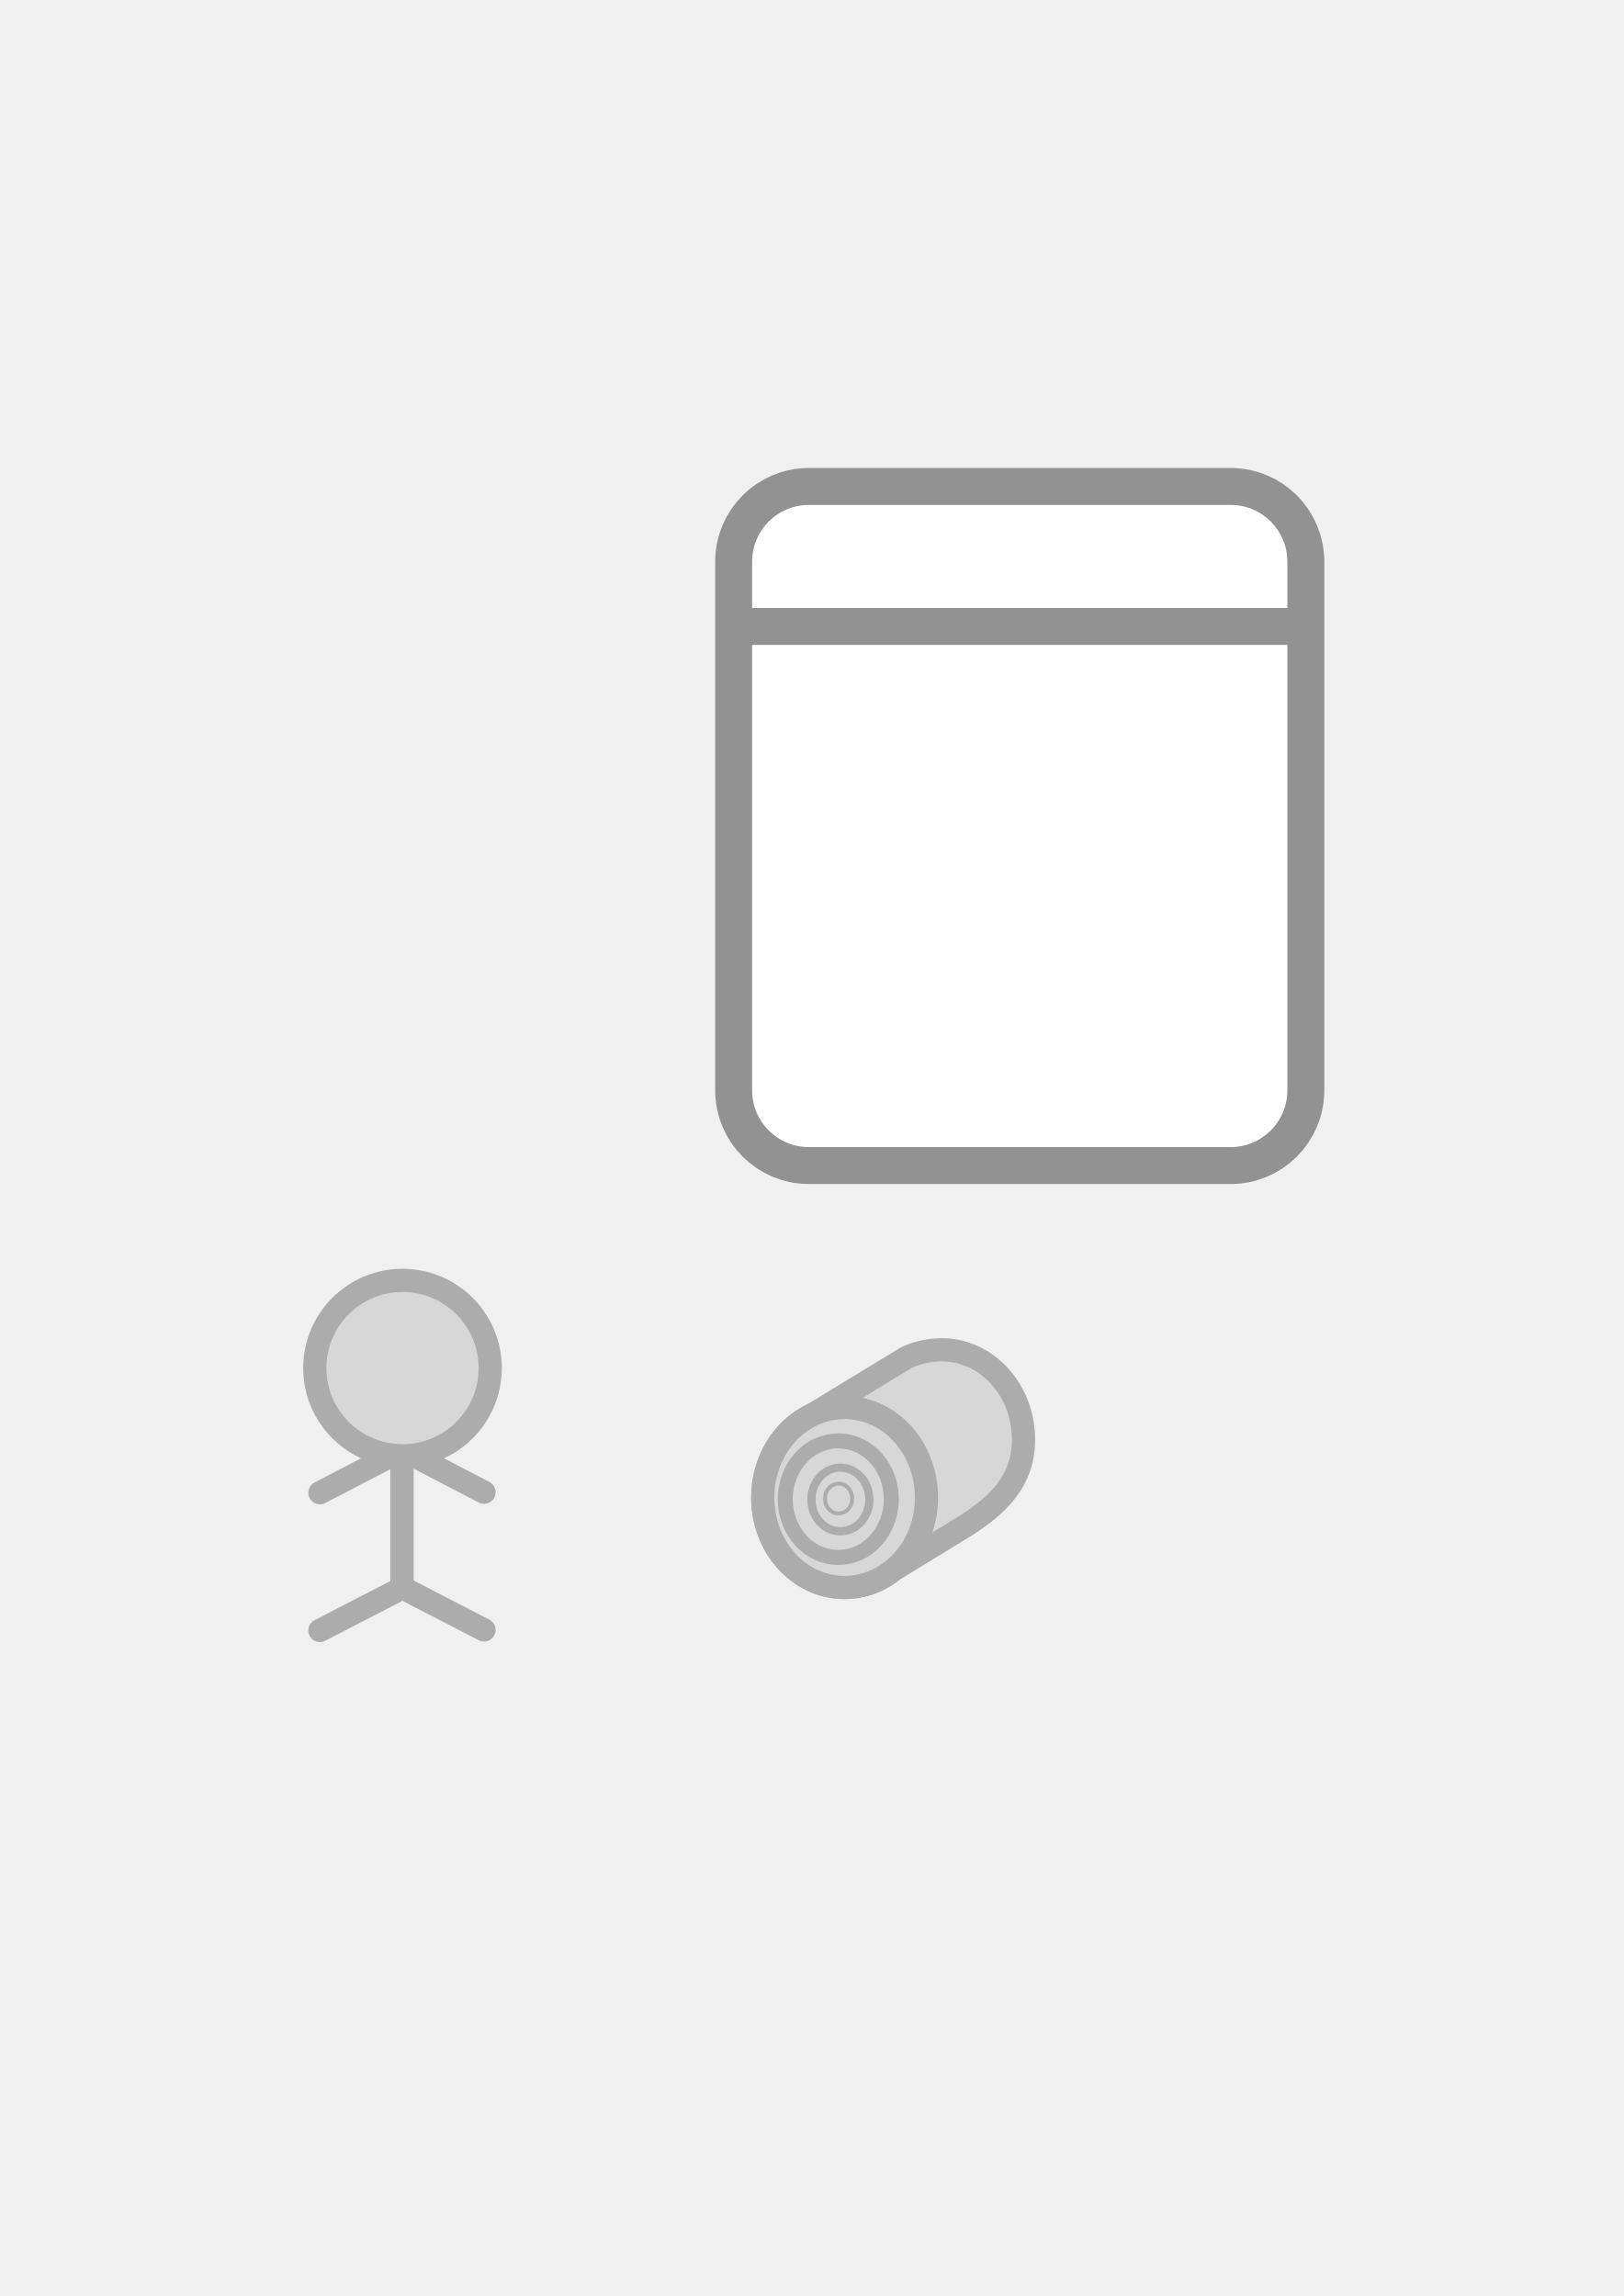
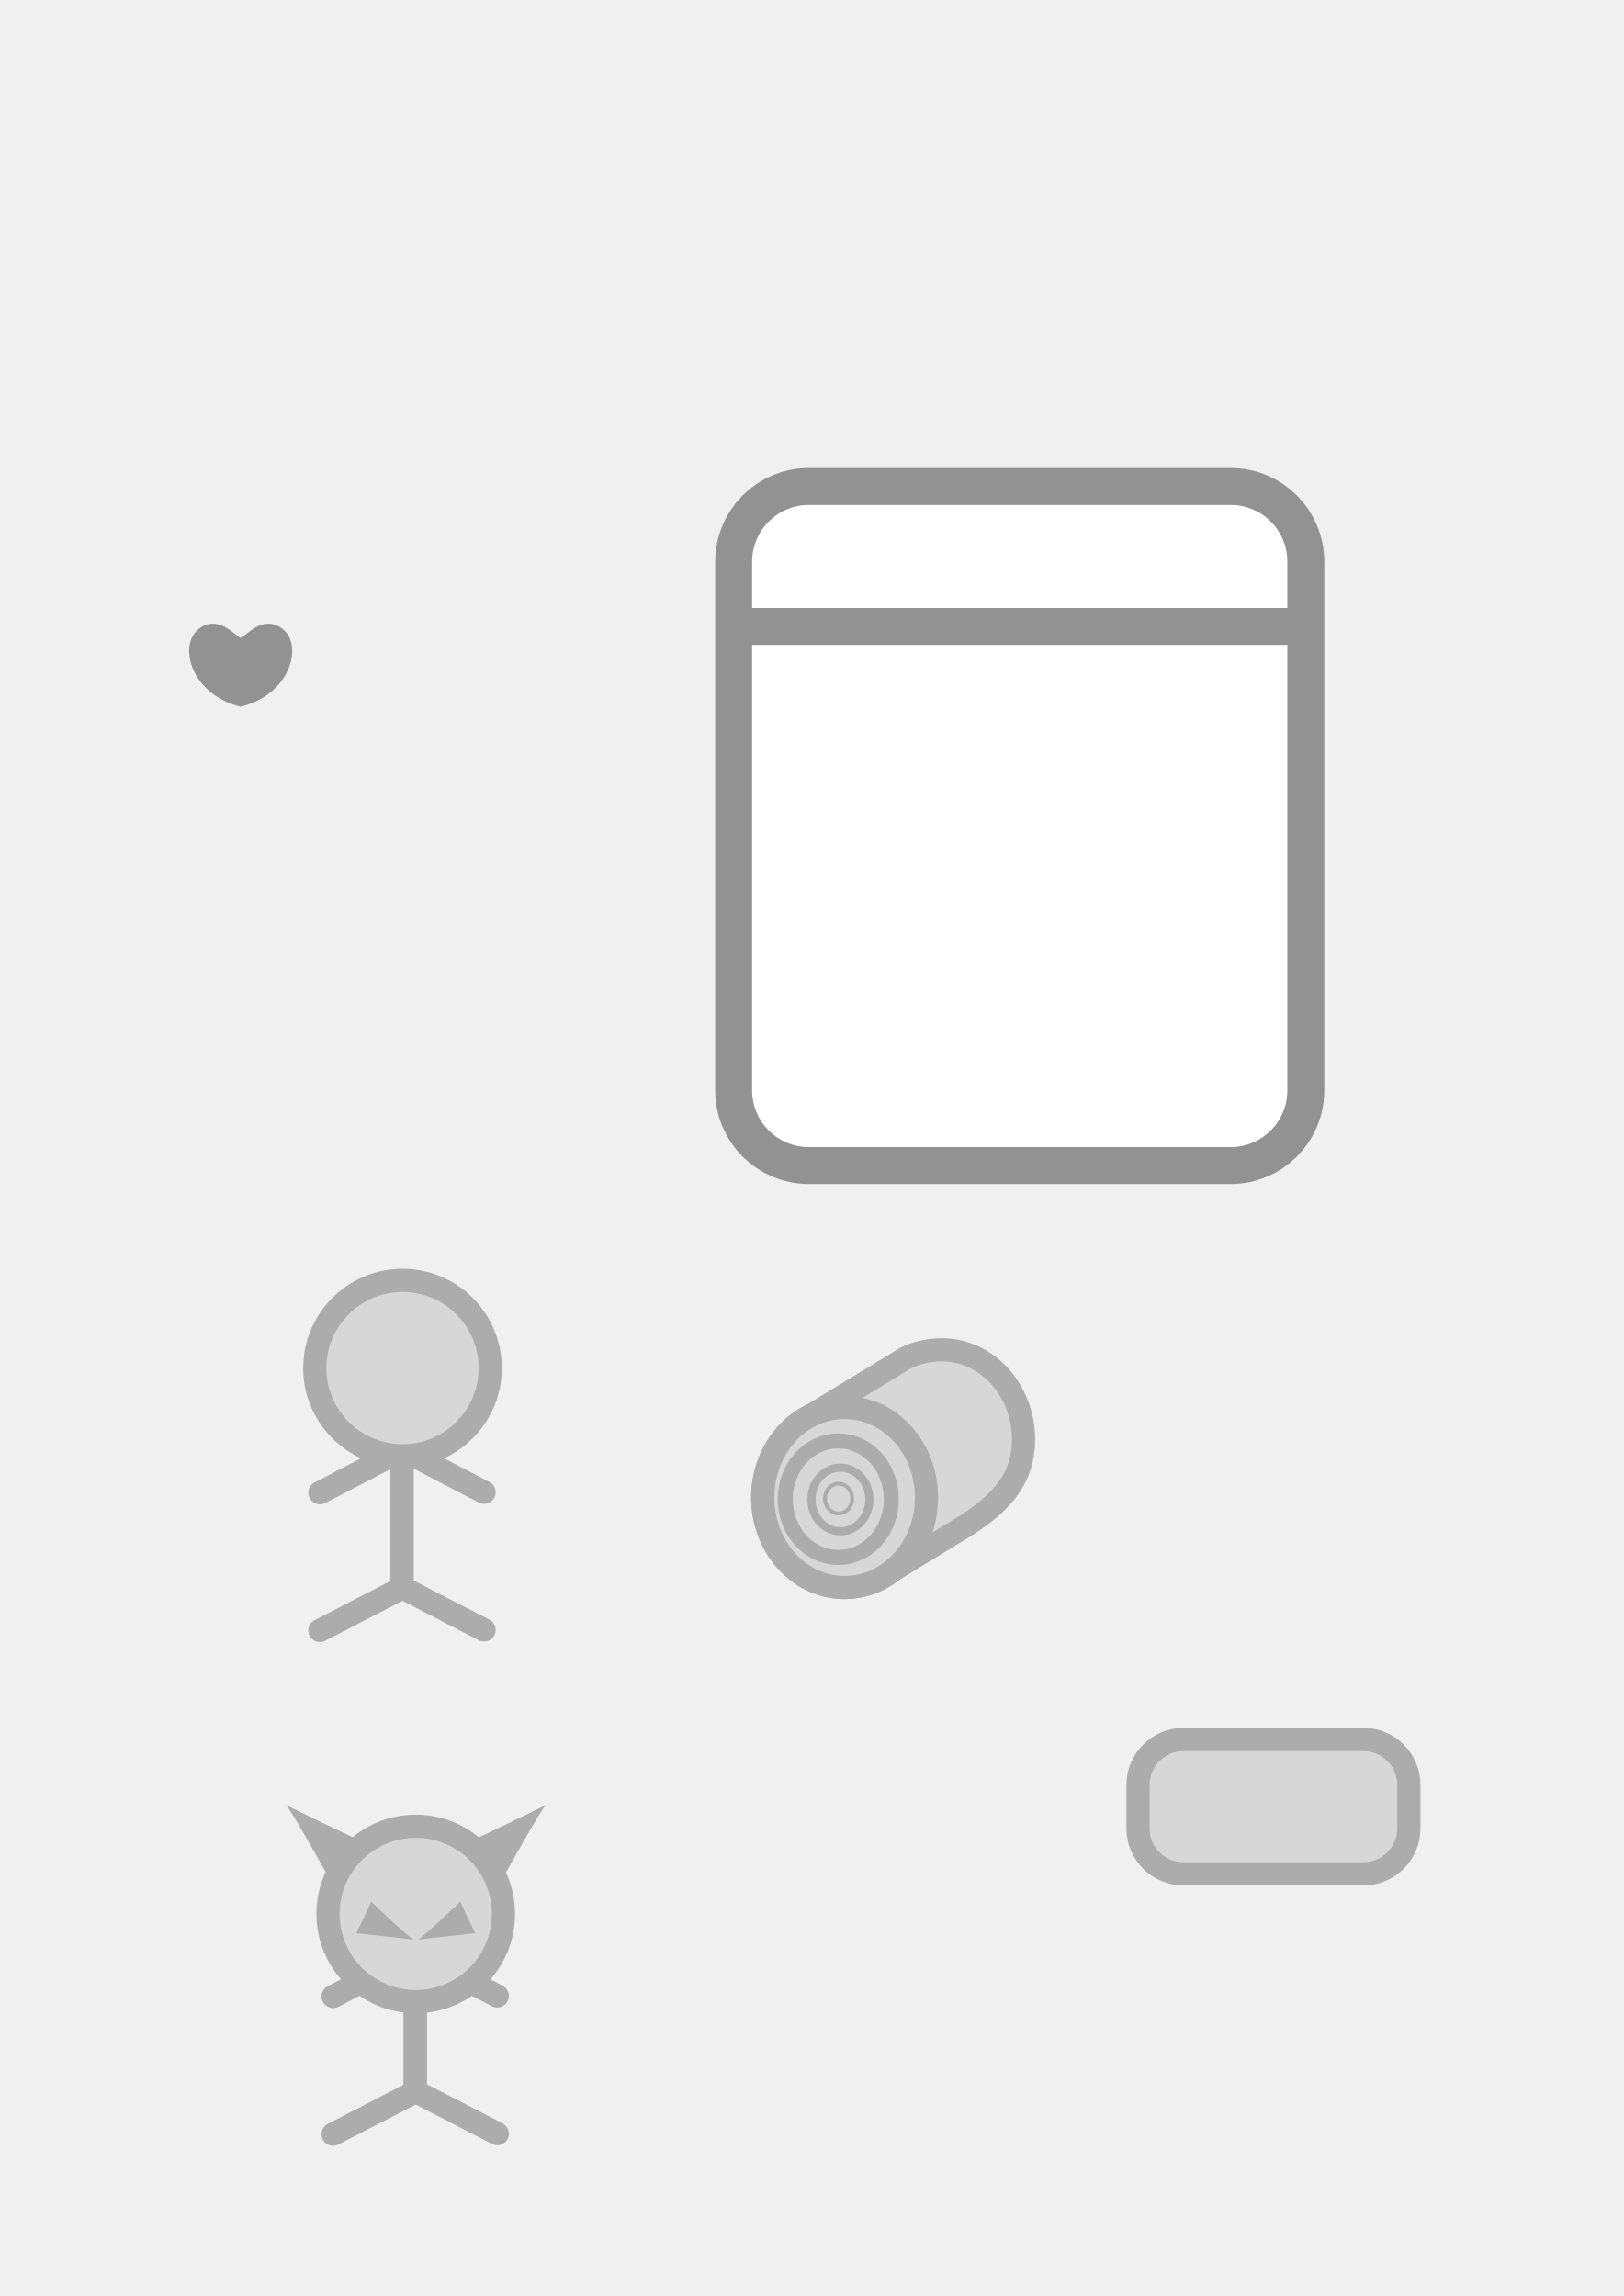
<svg xmlns="http://www.w3.org/2000/svg" width="210mm" height="297mm" viewBox="0 0 210 297" version="1.1" id="svg5">
  <defs id="defs2" />
  <g id="layer1">
    <rect style="fill:none;stroke:none;stroke-width:1.698;stroke-linecap:butt;stroke-dasharray:none;stroke-opacity:1;paint-order:markers stroke fill;stop-color:#000000" id="rect1391" width="52.212" height="51.799" x="26.163" y="162.426" rx="0" ry="0" />
    <rect style="fill:none;stroke:none;stroke-width:1.698;stroke-linecap:butt;stroke-dasharray:none;stroke-opacity:1;paint-order:markers stroke fill;stop-color:#000000" id="rect1391-9" width="52.212" height="51.799" x="89.407" y="164.077" rx="0" ry="0" />
    <rect style="fill:#ffffff;fill-opacity:1;stroke:#929292;stroke-width:9.553;stroke-linecap:round;stroke-dasharray:none;stroke-opacity:1;paint-order:markers stroke fill;stop-color:#000000" id="rect184" width="69.222" height="83.067" x="97.276" y="65.315" ry="7.328" />
    <rect style="fill:#ffffff;fill-opacity:1;stroke:#929292;stroke-width:9.553;stroke-linecap:round;stroke-dasharray:none;stroke-opacity:1;paint-order:markers stroke fill;stop-color:#000000" id="rect184-3" width="300" height="300" x="229.494" y="27.305" ry="7.328" />
    <path id="rect184-7" style="fill:#ffffff;stroke:#929292;stroke-width:4.776;stroke-linecap:round;stroke-dasharray:none;paint-order:markers stroke fill;stop-color:#000000" d="M 97.276,81.032 H 168.685" />
    <path style="fill:none;stroke:none;stroke-width:7.286;stroke-linecap:butt;stroke-linejoin:miter;stroke-dasharray:none;stroke-opacity:1" d="M 24.89,57.556 H 80.908" id="path3944" />
    <g id="g1337" transform="translate(5.874675,37.39256)">
      <path style="fill:none;stroke:#acacac;stroke-width:3;stroke-linecap:round;stroke-linejoin:miter;stroke-dasharray:none;stroke-opacity:1" d="m 35.5,155.704 10.607,-5.524 v 17.855 l -10.607,5.481" id="path344" />
      <path style="fill:none;stroke:#acacac;stroke-width:3;stroke-linecap:round;stroke-linejoin:miter;stroke-dasharray:none;stroke-opacity:1" d="M 56.727,155.635 46.121,150.111 v 17.855 l 10.607,5.481" id="path344-3" />
      <circle style="fill:#d7d7d7;stroke:#acacac;stroke-width:6;stroke-linecap:round;stroke-dasharray:none;paint-order:markers stroke fill;stop-color:#000000" id="path288" cx="46.183" cy="139.575" r="9.844" />
    </g>
+     <rect style="fill:none;stroke:none;stroke-width:1.698;stroke-linecap:butt;stroke-dasharray:none;stroke-opacity:1;paint-order:markers stroke fill;stop-color:#000000" id="rect1391-3" width="52.212" height="51.799" x="27.874" y="227.584" rx="0" ry="0" />
+     <g id="g1337-6" transform="translate(7.585036,102.551)">
+       <path style="fill:none;stroke:#acacac;stroke-width:3;stroke-linecap:round;stroke-linejoin:miter;stroke-dasharray:none;stroke-opacity:1" d="m 35.5,155.704 10.607,-5.524 v 17.855 l -10.607,5.481" id="path344-7" />
+       <path style="fill:none;stroke:#acacac;stroke-width:3;stroke-linecap:round;stroke-linejoin:miter;stroke-dasharray:none;stroke-opacity:1" d="M 56.727,155.635 46.121,150.111 v 17.855 l 10.607,5.481" id="path344-3-5" />
+       <circle style="fill:#d7d7d7;stroke:#acacac;stroke-width:6;stroke-linecap:round;stroke-dasharray:none;paint-order:markers stroke fill;stop-color:#000000" id="path288-3" cx="46.183" cy="145.028" r="9.844" />
+       <g id="g1376" transform="translate(0.5980098,1.796865)">
+         <path style="fill:#acacac;fill-opacity:1;stroke:none;stroke-width:0.358px;stroke-linecap:butt;stroke-linejoin:miter;stroke-opacity:1" d="m 39.784,141.61 c 0,0.317 -1.9,4.117 -1.9,4.117 0,0 7.918,0.845 7.496,0.845 -0.422,0 -5.595,-4.962 -5.595,-4.962 z" id="path515" />
+         <path style="fill:#acacac;fill-opacity:1;stroke:none;stroke-width:0.358px;stroke-linecap:butt;stroke-linejoin:miter;stroke-opacity:1" d="m 51.386,141.61 c 0,0.317 1.9,4.117 1.9,4.117 0,0 -7.918,0.845 -7.496,0.845 0.422,0 5.595,-4.962 5.595,-4.962 z" id="path515-5" />
+       </g>
+       <g id="g1376-6" transform="translate(0.5980098,-16.17178)">
+         <path style="fill:#acacac;fill-opacity:1;stroke:none;stroke-width:0.358px;stroke-linecap:butt;stroke-linejoin:miter;stroke-opacity:1" d="m 34.118,156.109 c 0.082,-0.306 3.682,-4.657 3.682,-4.657 0,0 -9.461,-4.506 -9.053,-4.396 0.408,0.109 5.37,9.054 5.37,9.054 z" id="path515-2" />
+         <path style="fill:#acacac;fill-opacity:1;stroke:none;stroke-width:0.358px;stroke-linecap:butt;stroke-linejoin:miter;stroke-opacity:1" d="m 57.104,156.109 c -0.082,-0.306 -3.682,-4.657 -3.682,-4.657 0,0 9.461,-4.506 9.053,-4.396 -0.408,0.109 -5.37,9.054 -5.37,9.054 z" id="path515-2-2" />
+       </g>
+     </g>
    <g id="g2095" transform="translate(1.802944,2.826494)">
      <path id="path348-7-3" style="fill:#d7d7d7;stroke:#acacac;stroke-width:6;stroke-dasharray:none;paint-order:markers stroke fill;stop-color:#000000" d="m 119.985,173.273 c -1.647,0.002 -3.263,0.503 -4.002,0.923 l -12.014,7.319 c -3.4,1.566 -5.619,5.265 -5.621,9.37 4e-5,5.602 4.069,10.143 9.088,10.143 1.921,-0.003 3.791,-0.684 5.343,-1.947 l 9.642,-5.9 c 3.891,-2.548 6.65,-5.212 6.653,-9.765 2.1e-4,-5.602 -4.069,-10.143 -9.088,-10.143 z" />
      <path id="path348-7" style="fill:#d7d7d7;stroke:#acacac;stroke-width:6;stroke-dasharray:none;paint-order:markers stroke fill;stop-color:#000000" d="m 116.523,190.884 a 9.088,10.143 0 0 1 -9.088,10.143 9.088,10.143 0 0 1 -9.088,-10.143 9.088,10.143 0 0 1 9.088,-10.143 9.088,10.143 0 0 1 9.088,10.143 z" />
      <path id="path348-7-2-9" style="fill:#d7d7d7;stroke:#acacac;stroke-width:3.887;stroke-dasharray:none;paint-order:markers stroke fill;stop-color:#000000" d="m 112.501,191.099 a 5.887,6.57 0 0 1 -5.887,6.57 5.887,6.57 0 0 1 -5.887,-6.57 5.887,6.57 0 0 1 5.887,-6.57 5.887,6.57 0 0 1 5.887,6.57 z" />
      <path id="path348-7-2" style="fill:#d7d7d7;stroke:#acacac;stroke-width:2.122;stroke-dasharray:none;paint-order:markers stroke fill;stop-color:#000000" d="m 110.102,191.14 a 3.214,3.587 0 0 1 -3.214,3.587 3.214,3.587 0 0 1 -3.214,-3.587 3.214,3.587 0 0 1 3.214,-3.587 3.214,3.587 0 0 1 3.214,3.587 z" />
      <path id="path348-7-2-1" style="fill:#d7d7d7;stroke:#acacac;stroke-width:0.998;stroke-dasharray:none;paint-order:markers stroke fill;stop-color:#000000" d="m 108.165,191.021 a 1.511,1.686 0 0 1 -1.511,1.686 1.511,1.686 0 0 1 -1.511,-1.686 1.511,1.686 0 0 1 1.511,-1.686 1.511,1.686 0 0 1 1.511,1.686 z" />
    </g>
    <rect style="fill:none;fill-opacity:1;stroke:#929292;stroke-width:6.729;stroke-linecap:round;stroke-dasharray:none;stroke-opacity:1;paint-order:markers stroke fill;stop-color:#000000" id="rect184-367" width="100.931" height="121.117" x="316.974" y="-162.897" ry="10.684" />
-     <g id="g2442-1" style="stroke:#c6c6c6;stroke-width:4.072;stroke-dasharray:none;stroke-opacity:1" transform="matrix(1.807964,0,0,1.807964,-132.8399,55.56666)">
+     <g id="g2442-1" style="stroke:#c6c6c6;stroke-width:4.072;stroke-dasharray:none;stroke-opacity:1" transform="matrix(1.723164,0,0,1.723164,-108.8097,61.27663)">
      <rect style="font-variation-settings:normal;opacity:1;fill:#ffffff;fill-opacity:1;stroke:#c6c6c6;stroke-width:4.072;stroke-linecap:round;stroke-linejoin:miter;stroke-miterlimit:4;stroke-dasharray:none;stroke-dashoffset:0;stroke-opacity:1;paint-order:markers stroke fill;stop-color:#000000;stop-opacity:1" id="rect2438-9" width="8.75" height="17.812" x="279.001" y="77.544" ry="2.031" />
      <path id="rect2326-6-1-4" style="fill:#ffffff;stroke:#c6c6c6;stroke-width:4.072;stroke-linecap:round;stroke-dasharray:none;stroke-opacity:1;paint-order:markers stroke fill;stop-color:#000000" d="m 283.376,39.313 c -1.372,0 -2.744,0.611 -3.796,1.832 l -6.262,7.273 c -2.103,2.442 -3.38,7.703 0,8.817 l 0.525,0.173 -1.789,2.077 c -2.179,2.53 -3.569,7.747 -0.811,9.54 l -1.29,1.497 c -2.806,3.259 -4.51,10.279 0,11.766 l 8.357,2.754 c 4.51,1.486 5.621,1.486 10.132,0 l 8.357,-2.754 c 4.51,-1.486 2.806,-8.507 0,-11.766 l -1.289,-1.497 c 2.758,-1.793 1.367,-7.01 -0.811,-9.54 l -1.789,-2.077 0.525,-0.173 c 3.38,-1.114 2.103,-6.374 0,-8.817 l -6.262,-7.273 c -1.051,-1.221 -2.424,-1.832 -3.796,-1.832 z" />
    </g>
+     <rect style="font-variation-settings:normal;opacity:1;vector-effect:none;fill:#d7d7d7;fill-opacity:1;stroke:#acacac;stroke-width:6;stroke-linecap:round;stroke-linejoin:miter;stroke-miterlimit:4;stroke-dasharray:none;stroke-dashoffset:0;stroke-opacity:1;-inkscape-stroke:none;paint-order:markers stroke fill;stop-color:#000000;stop-opacity:1" id="rect1590" width="32.031" height="14.375" x="148.682" y="226.516" ry="4.375" />
+     <path id="path1746" style="font-variation-settings:normal;opacity:1;fill:#929292;fill-opacity:1;stroke:none;stroke-width:1.191;stroke-linecap:round;stroke-linejoin:miter;stroke-miterlimit:4;stroke-dasharray:none;stroke-dashoffset:0;stroke-opacity:1;paint-order:markers stroke fill;stop-color:#000000;stop-opacity:1" d="m 36.82,81.595 c -0.7,-0.688 -1.454,-0.927 -2.175,-0.92 -1.587,0.016 -3.016,1.627 -3.517,1.847 -0.5,-0.22 -1.93,-1.831 -3.517,-1.847 -0.721,-0.007 -1.475,0.231 -2.175,0.92 -2.241,2.203 -0.69,8.234 5.692,9.828 6.382,-1.594 7.933,-7.625 5.692,-9.828 z" />
+     <rect style="font-variation-settings:normal;opacity:1;fill:#929292;fill-opacity:1;stroke:none;stroke-width:6;stroke-linecap:round;stroke-linejoin:miter;stroke-miterlimit:4;stroke-dasharray:none;stroke-dashoffset:0;stroke-opacity:1;paint-order:markers stroke fill;stop-color:#000000;stop-opacity:1" id="rect2063" width="22.5" height="26.25" x="-293.034" y="116.428" />
  </g>
</svg>
